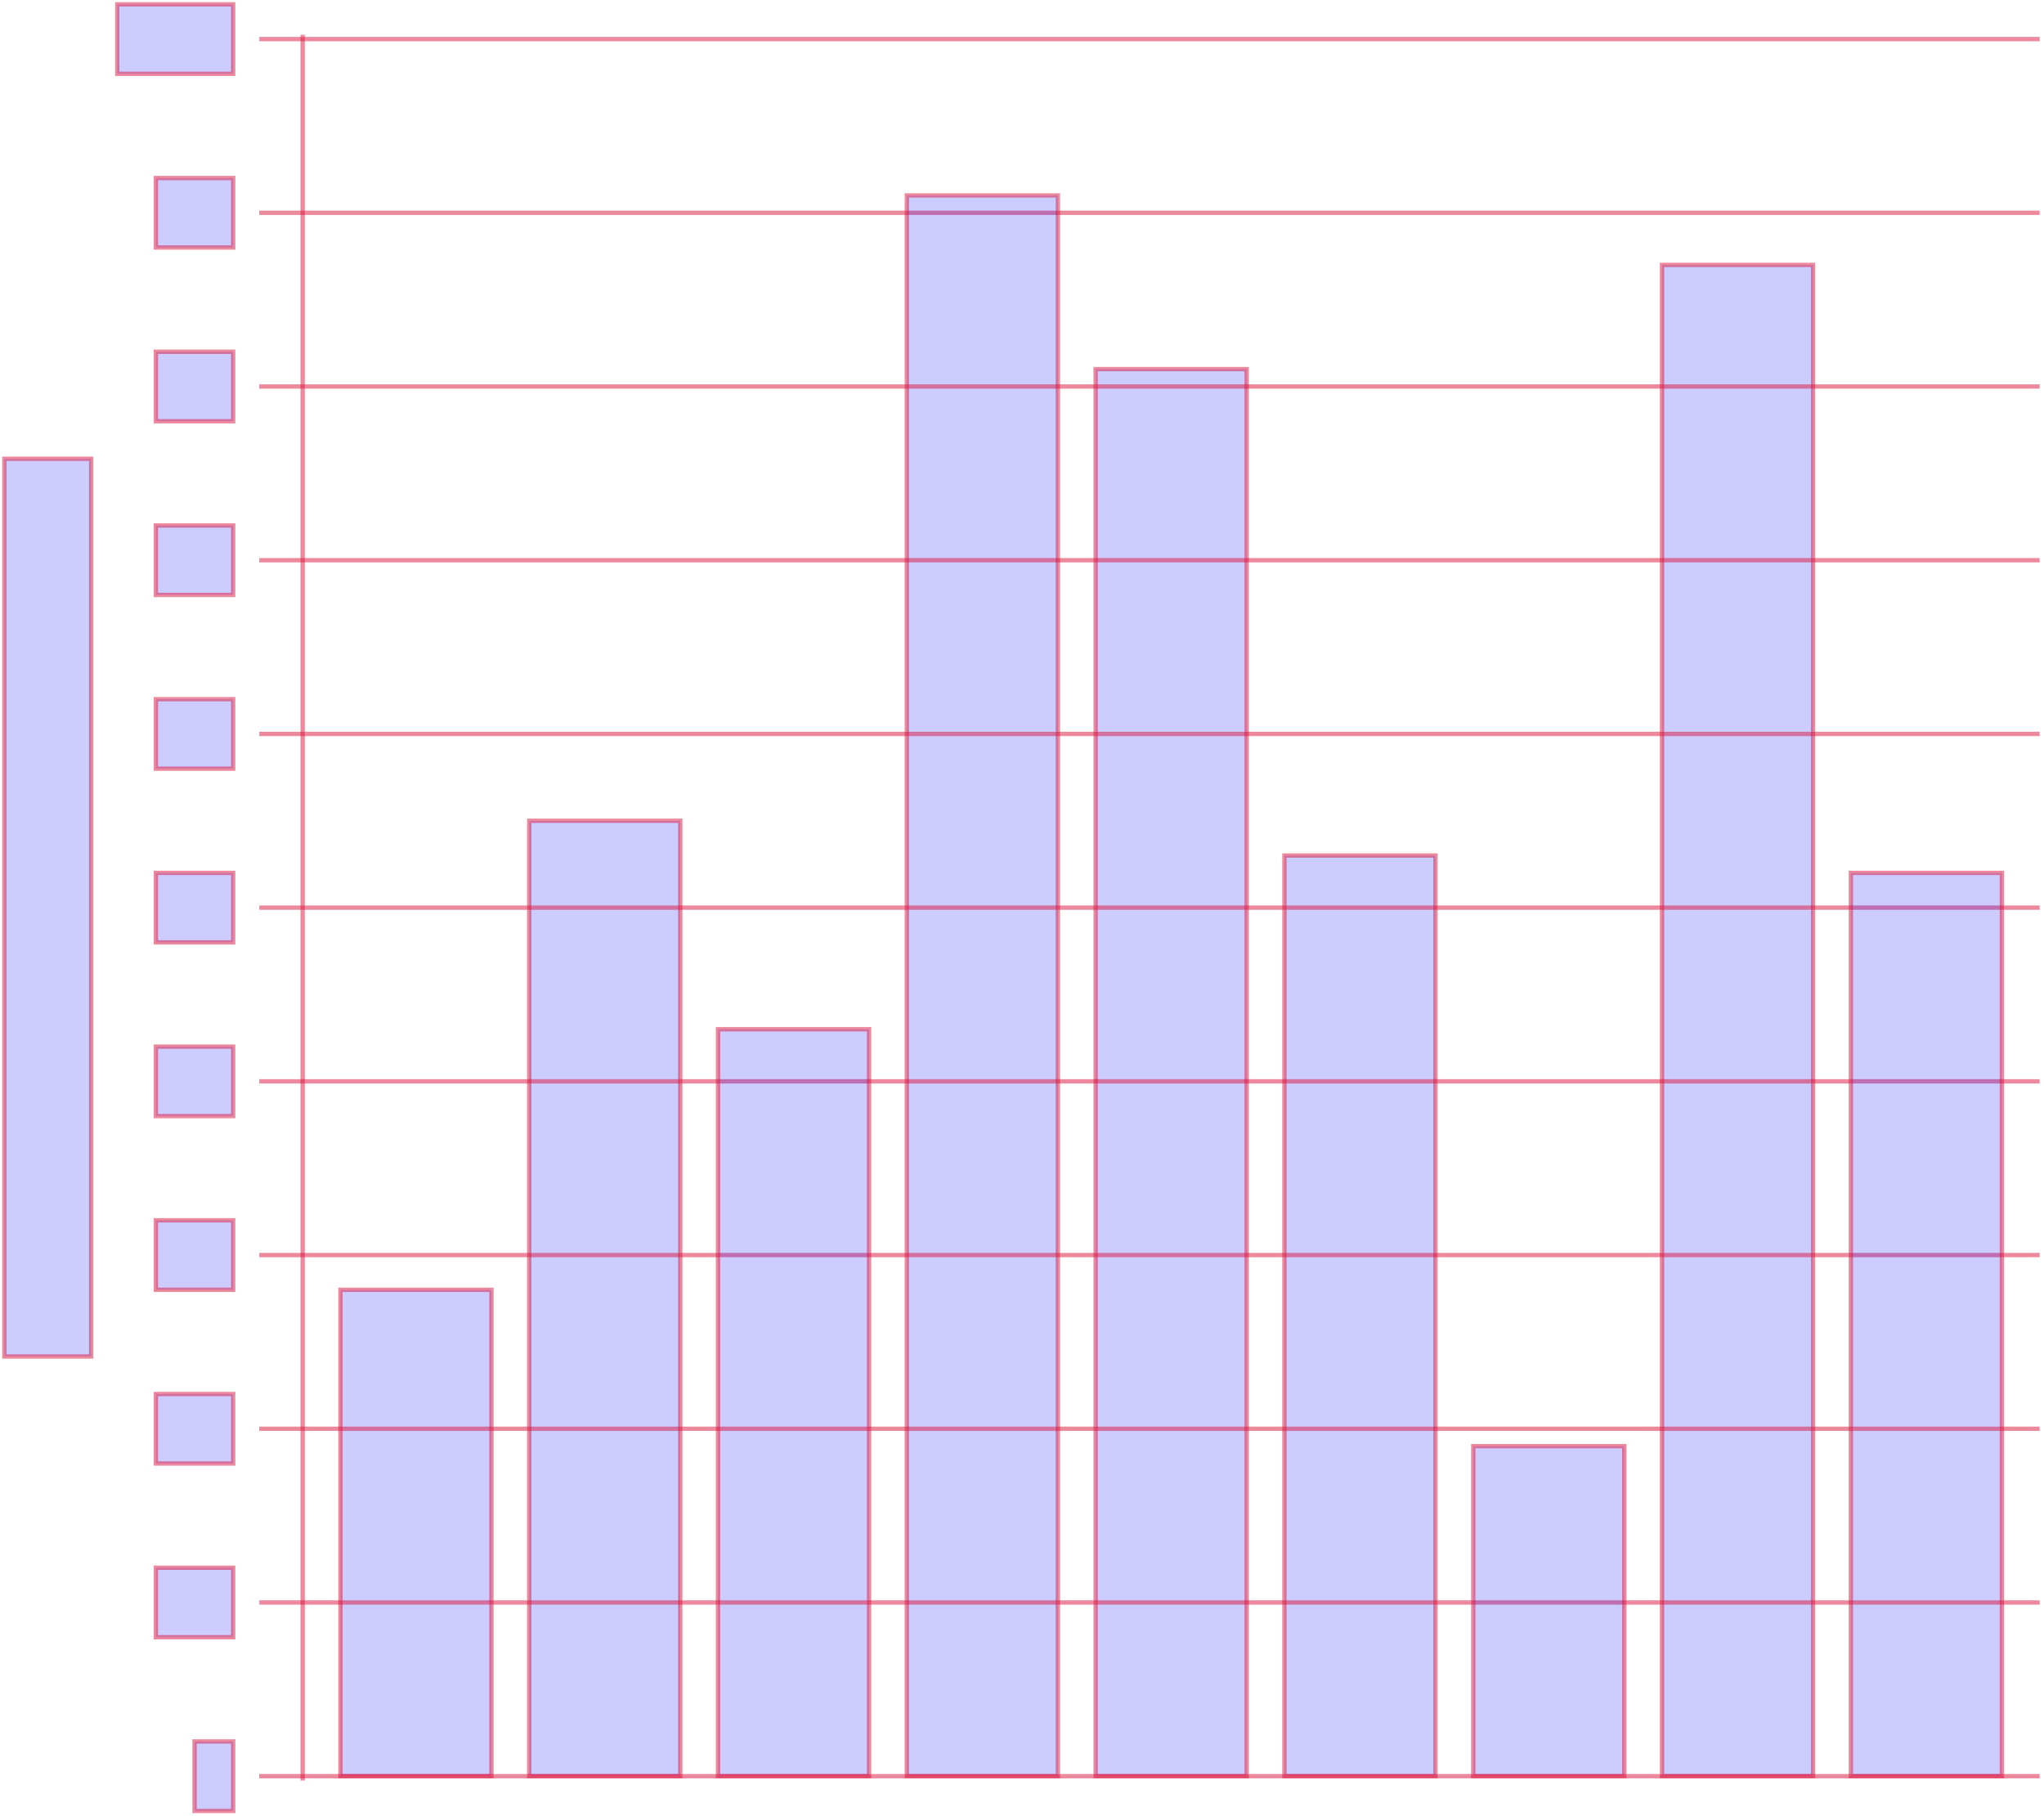
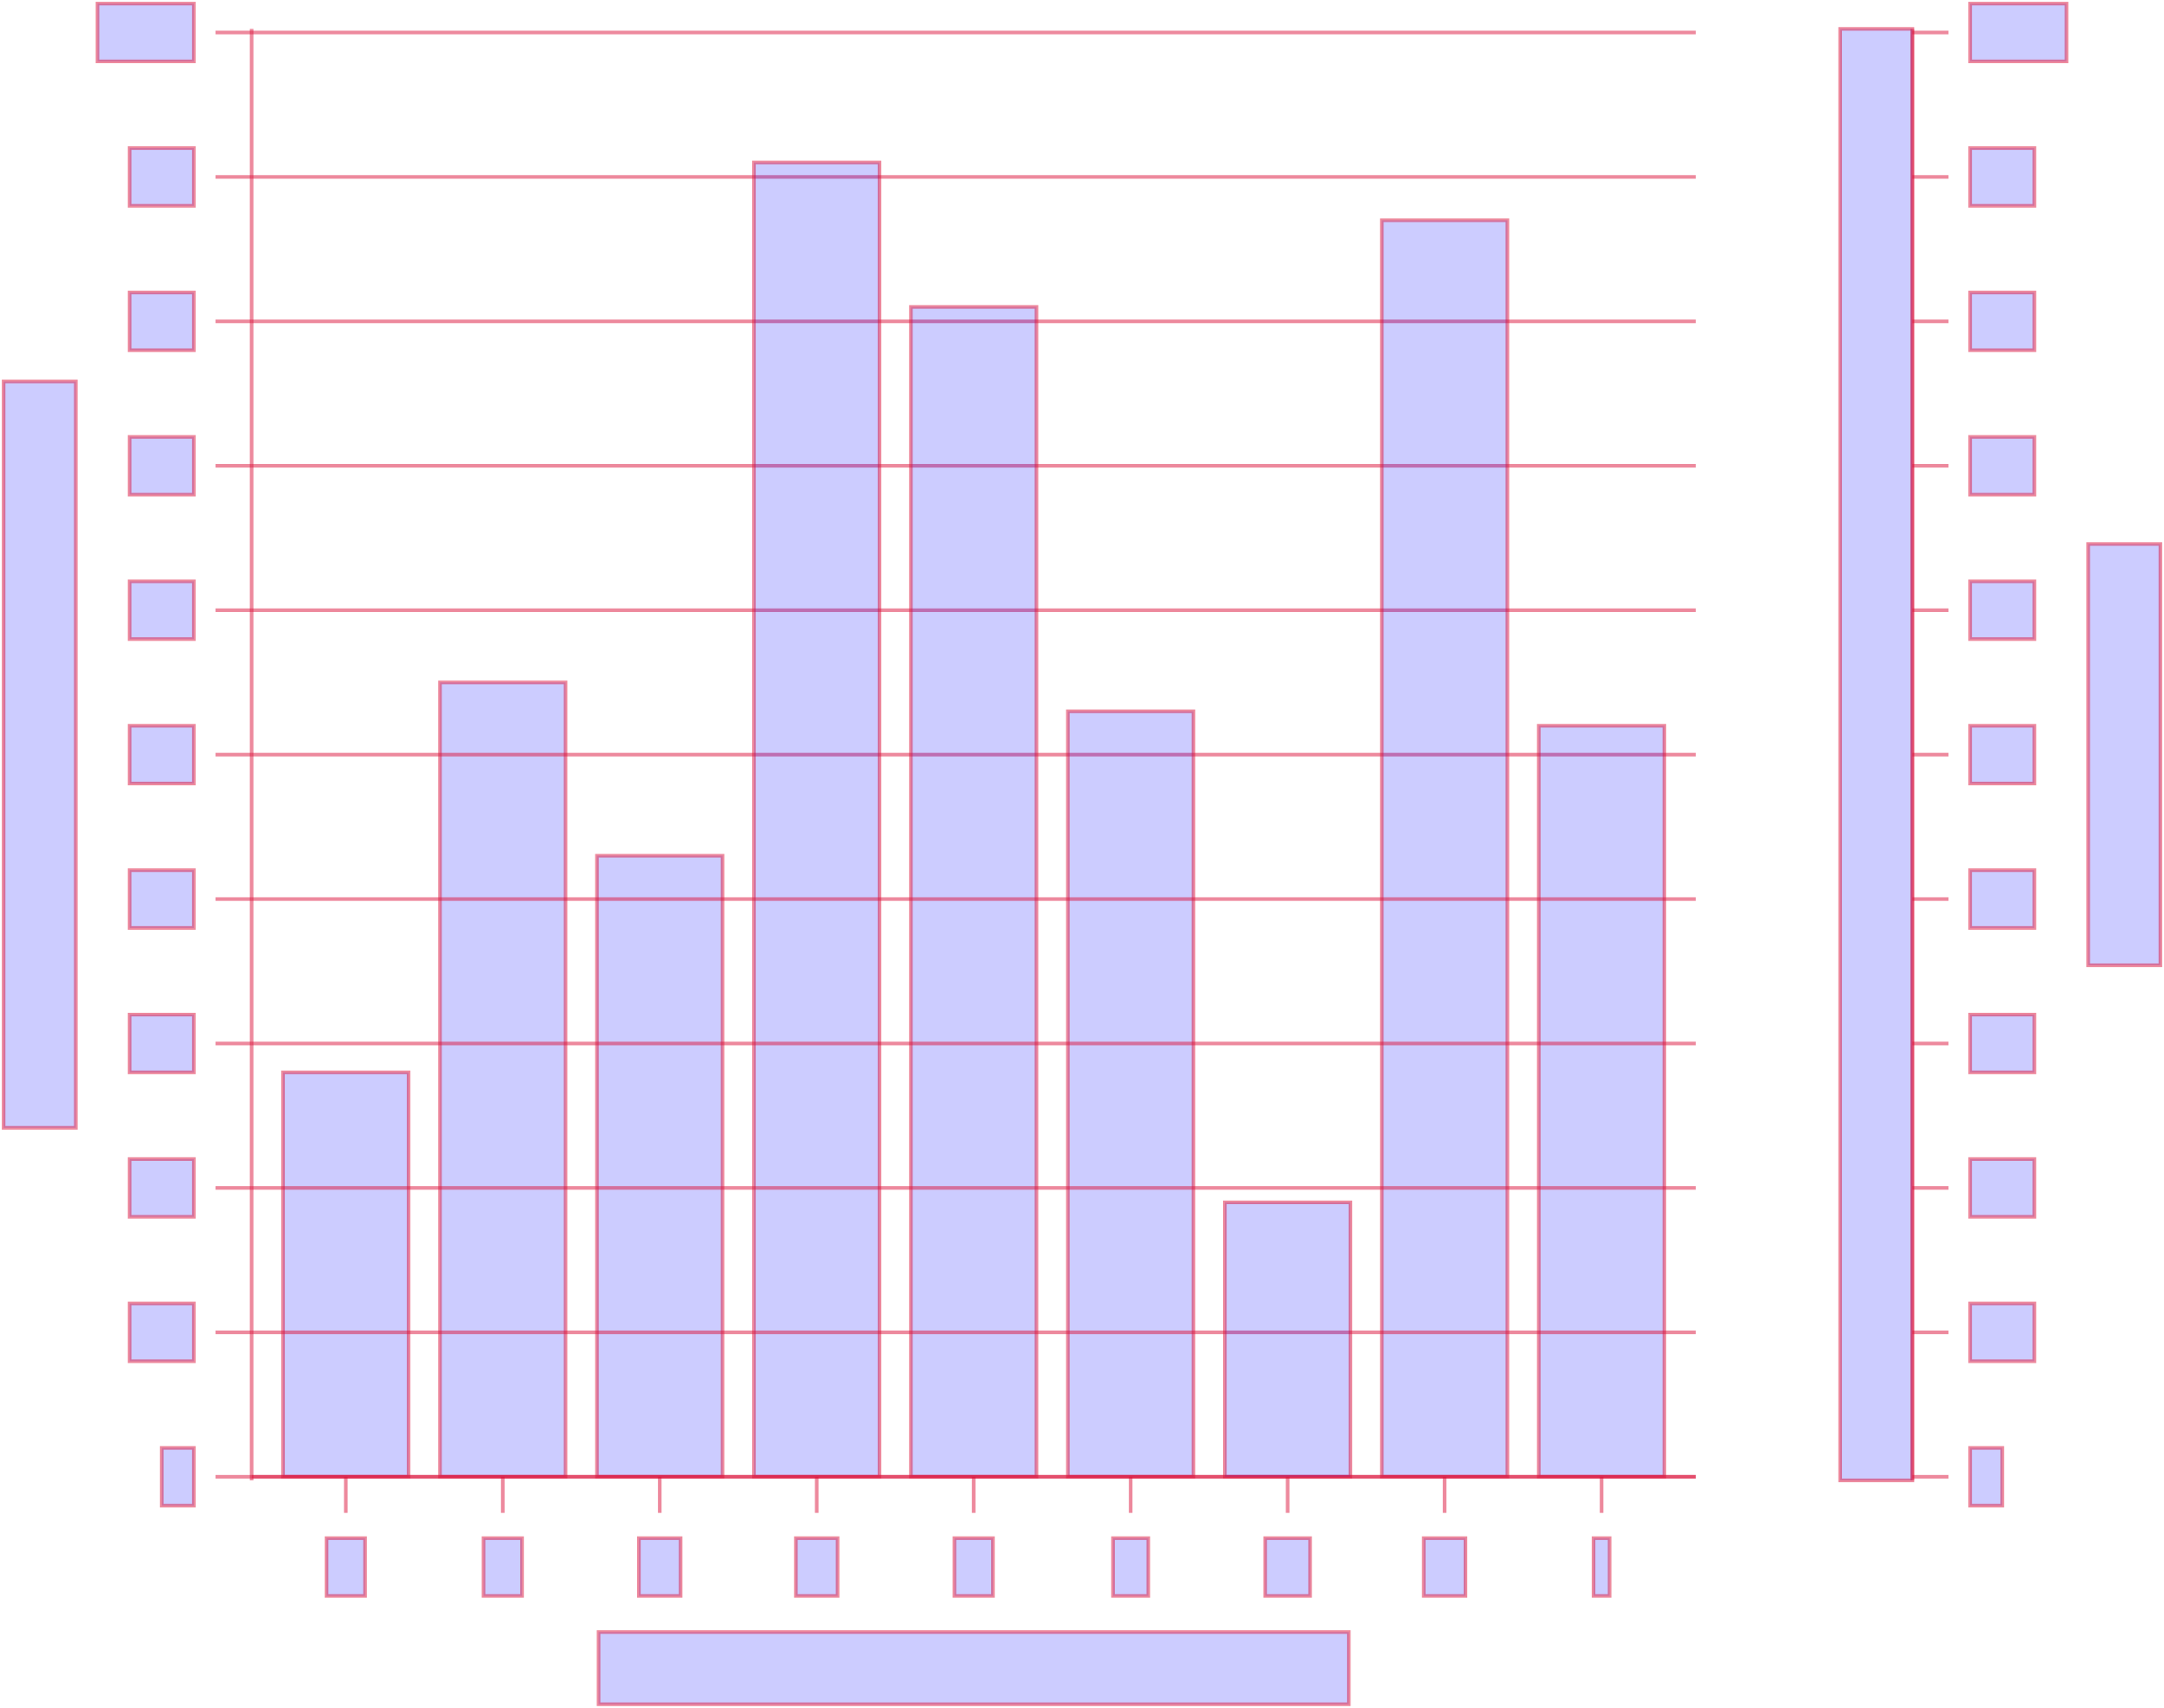
- <svg xmlns="http://www.w3.org/2000/svg" preserveAspectRatio="xMidYMid meet" viewBox="25.152 55.5 235.348 209">
+ <svg xmlns="http://www.w3.org/2000/svg" preserveAspectRatio="xMidYMid meet" viewBox="25.152 55.5 299.695 236.5">
+   <path d="M 60.0 100.0 L 55.0 100.0" fill="blue" fill-opacity="0.2" stroke="crimson" stroke-width="0.5" stroke-opacity="0.5" />
+   <path fill-rule="evenodd" d="M 43.102 116.0 L 43.102 124.0 L 52.0 124.0 L 52.0 116.0 L 43.102 116.0 Z " fill="blue" fill-opacity="0.2" stroke="crimson" stroke-width="0.5" stroke-opacity="0.5" />
+   <path fill-rule="evenodd" d="M 43.102 76.0 L 43.102 84.0 L 52.0 84.0 L 52.0 76.0 L 43.102 76.0 Z " fill="blue" fill-opacity="0.2" stroke="crimson" stroke-width="0.5" stroke-opacity="0.5" />
  <path fill-rule="evenodd" d="M 43.102 96.0 L 43.102 104.0 L 52.0 104.0 L 52.0 96.0 L 43.102 96.0 Z " fill="blue" fill-opacity="0.2" stroke="crimson" stroke-width="0.5" stroke-opacity="0.5" />
-   <path fill-rule="evenodd" d="M 43.102 76.0 L 43.102 84.0 L 52.0 84.0 L 52.0 76.0 L 43.102 76.0 Z " fill="blue" fill-opacity="0.2" stroke="crimson" stroke-width="0.5" stroke-opacity="0.5" />
  <path fill-rule="evenodd" d="M 38.652 56.0 L 38.652 64.0 L 52.0 64.0 L 52.0 56.0 L 38.652 56.0 Z " fill="blue" fill-opacity="0.2" stroke="crimson" stroke-width="0.5" stroke-opacity="0.5" />
-   <path d="M 60.0 100.0 L 55.0 100.0" fill="blue" fill-opacity="0.2" stroke="crimson" stroke-width="0.5" stroke-opacity="0.5" />
+   <path fill-rule="evenodd" d="M 25.652 108.323 L 25.652 211.677 L 35.652 211.677 L 35.652 108.323 L 25.652 108.323 Z " fill="blue" fill-opacity="0.2" stroke="crimson" stroke-width="0.5" stroke-opacity="0.5" />
+   <path d="M 60.0 80.0 L 260.0 80.0" fill="blue" fill-opacity="0.2" stroke="crimson" stroke-width="0.5" stroke-opacity="0.5" />
+   <path d="M 60.0 100.0 L 260.0 100.0" fill="blue" fill-opacity="0.2" stroke="crimson" stroke-width="0.5" stroke-opacity="0.5" />
+   <path d="M 60.0 60.0 L 260.0 60.0" fill="blue" fill-opacity="0.2" stroke="crimson" stroke-width="0.5" stroke-opacity="0.5" />
+   <path d="M 60.0 260.5 L 60.0 59.5" fill="blue" fill-opacity="0.2" stroke="crimson" stroke-width="0.5" stroke-opacity="0.5" />
+   <path d="M 60.0 60.0 L 55.0 60.0" fill="blue" fill-opacity="0.2" stroke="crimson" stroke-width="0.5" stroke-opacity="0.5" />
  <path d="M 60.0 80.0 L 55.0 80.0" fill="blue" fill-opacity="0.2" stroke="crimson" stroke-width="0.5" stroke-opacity="0.5" />
-   <path d="M 60.0 60.0 L 55.0 60.0" fill="blue" fill-opacity="0.2" stroke="crimson" stroke-width="0.5" stroke-opacity="0.5" />
-   <path fill-rule="evenodd" d="M 43.102 136.0 L 43.102 144.0 L 52.0 144.0 L 52.0 136.0 L 43.102 136.0 Z " fill="blue" fill-opacity="0.2" stroke="crimson" stroke-width="0.5" stroke-opacity="0.5" />
-   <path fill-rule="evenodd" d="M 43.102 116.0 L 43.102 124.0 L 52.0 124.0 L 52.0 116.0 L 43.102 116.0 Z " fill="blue" fill-opacity="0.2" stroke="crimson" stroke-width="0.5" stroke-opacity="0.5" />
-   <path fill-rule="evenodd" d="M 25.652 108.323 L 25.652 211.677 L 35.652 211.677 L 35.652 108.323 L 25.652 108.323 Z " fill="blue" fill-opacity="0.2" stroke="crimson" stroke-width="0.5" stroke-opacity="0.5" />
+   <path d="M 60.0 160.0 L 55.0 160.0" fill="blue" fill-opacity="0.2" stroke="crimson" stroke-width="0.5" stroke-opacity="0.5" />
  <path d="M 60.0 140.0 L 55.0 140.0" fill="blue" fill-opacity="0.2" stroke="crimson" stroke-width="0.5" stroke-opacity="0.5" />
  <path d="M 60.0 120.0 L 55.0 120.0" fill="blue" fill-opacity="0.2" stroke="crimson" stroke-width="0.5" stroke-opacity="0.5" />
-   <path d="M 60.0 80.0 L 260.0 80.0" fill="blue" fill-opacity="0.2" stroke="crimson" stroke-width="0.5" stroke-opacity="0.5" />
-   <path d="M 60.0 60.0 L 260.0 60.0" fill="blue" fill-opacity="0.2" stroke="crimson" stroke-width="0.5" stroke-opacity="0.5" />
-   <path d="M 60.0 260.5 L 60.0 59.5" fill="blue" fill-opacity="0.2" stroke="crimson" stroke-width="0.5" stroke-opacity="0.5" />
+   <path fill-rule="evenodd" d="M 43.102 176.0 L 43.102 184.0 L 52.0 184.0 L 52.0 176.0 L 43.102 176.0 Z " fill="blue" fill-opacity="0.2" stroke="crimson" stroke-width="0.5" stroke-opacity="0.5" />
+   <path fill-rule="evenodd" d="M 43.102 156.0 L 43.102 164.0 L 52.0 164.0 L 52.0 156.0 L 43.102 156.0 Z " fill="blue" fill-opacity="0.2" stroke="crimson" stroke-width="0.5" stroke-opacity="0.5" />
+   <path fill-rule="evenodd" d="M 43.102 136.0 L 43.102 144.0 L 52.0 144.0 L 52.0 136.0 L 43.102 136.0 Z " fill="blue" fill-opacity="0.2" stroke="crimson" stroke-width="0.5" stroke-opacity="0.5" />
+   <path fill-rule="evenodd" d="M 107.826 174.0 L 107.826 260.0 L 125.217 260.0 L 125.217 174.0 L 107.826 174.0 Z " fill="blue" fill-opacity="0.2" stroke="crimson" stroke-width="0.5" stroke-opacity="0.5" />
+   <path fill-rule="evenodd" d="M 86.087 150.0 L 86.087 260.0 L 103.478 260.0 L 103.478 150.0 L 86.087 150.0 Z " fill="blue" fill-opacity="0.2" stroke="crimson" stroke-width="0.5" stroke-opacity="0.5" />
+   <path d="M 60.0 160.0 L 260.0 160.0" fill="blue" fill-opacity="0.2" stroke="crimson" stroke-width="0.5" stroke-opacity="0.5" />
+   <path d="M 60.0 140.0 L 260.0 140.0" fill="blue" fill-opacity="0.2" stroke="crimson" stroke-width="0.5" stroke-opacity="0.5" />
+   <path d="M 60.0 120.0 L 260.0 120.0" fill="blue" fill-opacity="0.2" stroke="crimson" stroke-width="0.5" stroke-opacity="0.5" />
+   <path d="M 290.0 60.0 L 295.0 60.0" fill="blue" fill-opacity="0.2" stroke="crimson" stroke-width="0.5" stroke-opacity="0.5" />
+   <path d="M 290.0 260.5 L 290.0 59.5" fill="blue" fill-opacity="0.2" stroke="crimson" stroke-width="0.5" stroke-opacity="0.5" />
+   <path fill-rule="evenodd" d="M 280.0 59.5 L 280.0 260.5 L 290.0 260.5 L 290.0 59.5 L 280.0 59.5 Z " fill="blue" fill-opacity="0.2" stroke="crimson" stroke-width="0.5" stroke-opacity="0.5" />
  <path fill-rule="evenodd" d="M 216.522 86.0 L 216.522 260.0 L 233.913 260.0 L 233.913 86.0 L 216.522 86.0 Z " fill="blue" fill-opacity="0.2" stroke="crimson" stroke-width="0.5" stroke-opacity="0.5" />
  <path fill-rule="evenodd" d="M 151.304 98.0 L 151.304 260.0 L 168.696 260.0 L 168.696 98.0 L 151.304 98.0 Z " fill="blue" fill-opacity="0.2" stroke="crimson" stroke-width="0.5" stroke-opacity="0.5" />
  <path fill-rule="evenodd" d="M 129.565 78.0 L 129.565 260.0 L 146.957 260.0 L 146.957 78.0 L 129.565 78.0 Z " fill="blue" fill-opacity="0.2" stroke="crimson" stroke-width="0.5" stroke-opacity="0.5" />
-   <path d="M 60.0 140.0 L 260.0 140.0" fill="blue" fill-opacity="0.2" stroke="crimson" stroke-width="0.5" stroke-opacity="0.5" />
-   <path d="M 60.0 120.0 L 260.0 120.0" fill="blue" fill-opacity="0.2" stroke="crimson" stroke-width="0.5" stroke-opacity="0.5" />
-   <path d="M 60.0 100.0 L 260.0 100.0" fill="blue" fill-opacity="0.2" stroke="crimson" stroke-width="0.5" stroke-opacity="0.5" />
+   <path fill-rule="evenodd" d="M 298.0 96.0 L 298.0 104.0 L 306.898 104.0 L 306.898 96.0 L 298.0 96.0 Z " fill="blue" fill-opacity="0.2" stroke="crimson" stroke-width="0.5" stroke-opacity="0.5" />
+   <path fill-rule="evenodd" d="M 298.0 76.0 L 298.0 84.0 L 306.898 84.0 L 306.898 76.0 L 298.0 76.0 Z " fill="blue" fill-opacity="0.2" stroke="crimson" stroke-width="0.5" stroke-opacity="0.5" />
+   <path fill-rule="evenodd" d="M 298.0 56.0 L 298.0 64.0 L 311.348 64.0 L 311.348 56.0 L 298.0 56.0 Z " fill="blue" fill-opacity="0.2" stroke="crimson" stroke-width="0.5" stroke-opacity="0.5" />
+   <path d="M 290.0 100.0 L 295.0 100.0" fill="blue" fill-opacity="0.2" stroke="crimson" stroke-width="0.5" stroke-opacity="0.5" />
+   <path d="M 290.0 80.0 L 295.0 80.0" fill="blue" fill-opacity="0.2" stroke="crimson" stroke-width="0.5" stroke-opacity="0.5" />
+   <path d="M 290.0 180.0 L 295.0 180.0" fill="blue" fill-opacity="0.2" stroke="crimson" stroke-width="0.5" stroke-opacity="0.5" />
+   <path d="M 290.0 160.0 L 295.0 160.0" fill="blue" fill-opacity="0.2" stroke="crimson" stroke-width="0.5" stroke-opacity="0.5" />
+   <path d="M 290.0 140.0 L 295.0 140.0" fill="blue" fill-opacity="0.2" stroke="crimson" stroke-width="0.5" stroke-opacity="0.5" />
+   <path d="M 290.0 120.0 L 295.0 120.0" fill="blue" fill-opacity="0.2" stroke="crimson" stroke-width="0.5" stroke-opacity="0.5" />
+   <path fill-rule="evenodd" d="M 238.261 156.0 L 238.261 260.0 L 255.652 260.0 L 255.652 156.0 L 238.261 156.0 Z " fill="blue" fill-opacity="0.2" stroke="crimson" stroke-width="0.5" stroke-opacity="0.5" />
  <path fill-rule="evenodd" d="M 173.043 154.0 L 173.043 260.0 L 190.435 260.0 L 190.435 154.0 L 173.043 154.0 Z " fill="blue" fill-opacity="0.2" stroke="crimson" stroke-width="0.5" stroke-opacity="0.5" />
-   <path fill-rule="evenodd" d="M 86.087 150.0 L 86.087 260.0 L 103.478 260.0 L 103.478 150.0 L 86.087 150.0 Z " fill="blue" fill-opacity="0.2" stroke="crimson" stroke-width="0.5" stroke-opacity="0.5" />
-   <path fill-rule="evenodd" d="M 43.102 196.0 L 43.102 204.0 L 52.0 204.0 L 52.0 196.0 L 43.102 196.0 Z " fill="blue" fill-opacity="0.2" stroke="crimson" stroke-width="0.5" stroke-opacity="0.5" />
-   <path fill-rule="evenodd" d="M 43.102 176.0 L 43.102 184.0 L 52.0 184.0 L 52.0 176.0 L 43.102 176.0 Z " fill="blue" fill-opacity="0.2" stroke="crimson" stroke-width="0.5" stroke-opacity="0.5" />
-   <path fill-rule="evenodd" d="M 43.102 156.0 L 43.102 164.0 L 52.0 164.0 L 52.0 156.0 L 43.102 156.0 Z " fill="blue" fill-opacity="0.2" stroke="crimson" stroke-width="0.5" stroke-opacity="0.5" />
+   <path fill-rule="evenodd" d="M 314.348 130.83 L 314.348 189.17 L 324.348 189.17 L 324.348 130.83 L 314.348 130.83 Z " fill="blue" fill-opacity="0.2" stroke="crimson" stroke-width="0.5" stroke-opacity="0.5" />
+   <path fill-rule="evenodd" d="M 298.0 176.0 L 298.0 184.0 L 306.898 184.0 L 306.898 176.0 L 298.0 176.0 Z " fill="blue" fill-opacity="0.2" stroke="crimson" stroke-width="0.5" stroke-opacity="0.5" />
+   <path fill-rule="evenodd" d="M 298.0 156.0 L 298.0 164.0 L 306.898 164.0 L 306.898 156.0 L 298.0 156.0 Z " fill="blue" fill-opacity="0.2" stroke="crimson" stroke-width="0.5" stroke-opacity="0.5" />
+   <path fill-rule="evenodd" d="M 298.0 136.0 L 298.0 144.0 L 306.898 144.0 L 306.898 136.0 L 298.0 136.0 Z " fill="blue" fill-opacity="0.2" stroke="crimson" stroke-width="0.5" stroke-opacity="0.5" />
+   <path fill-rule="evenodd" d="M 298.0 116.0 L 298.0 124.0 L 306.898 124.0 L 306.898 116.0 L 298.0 116.0 Z " fill="blue" fill-opacity="0.2" stroke="crimson" stroke-width="0.5" stroke-opacity="0.5" />
+   <path d="M 60.0 220.0 L 55.0 220.0" fill="blue" fill-opacity="0.2" stroke="crimson" stroke-width="0.5" stroke-opacity="0.5" />
  <path d="M 60.0 200.0 L 55.0 200.0" fill="blue" fill-opacity="0.2" stroke="crimson" stroke-width="0.5" stroke-opacity="0.5" />
  <path d="M 60.0 180.0 L 55.0 180.0" fill="blue" fill-opacity="0.2" stroke="crimson" stroke-width="0.5" stroke-opacity="0.5" />
-   <path d="M 60.0 160.0 L 55.0 160.0" fill="blue" fill-opacity="0.2" stroke="crimson" stroke-width="0.5" stroke-opacity="0.5" />
-   <path fill-rule="evenodd" d="M 47.551 256.0 L 47.551 264.0 L 52.0 264.0 L 52.0 256.0 L 47.551 256.0 Z " fill="blue" fill-opacity="0.2" stroke="crimson" stroke-width="0.5" stroke-opacity="0.5" />
  <path fill-rule="evenodd" d="M 43.102 236.0 L 43.102 244.0 L 52.0 244.0 L 52.0 236.0 L 43.102 236.0 Z " fill="blue" fill-opacity="0.2" stroke="crimson" stroke-width="0.5" stroke-opacity="0.5" />
+   <path fill-rule="evenodd" d="M 43.102 196.0 L 43.102 204.0 L 52.0 204.0 L 52.0 196.0 L 43.102 196.0 Z " fill="blue" fill-opacity="0.2" stroke="crimson" stroke-width="0.5" stroke-opacity="0.5" />
  <path fill-rule="evenodd" d="M 43.102 216.0 L 43.102 224.0 L 52.0 224.0 L 52.0 216.0 L 43.102 216.0 Z " fill="blue" fill-opacity="0.2" stroke="crimson" stroke-width="0.5" stroke-opacity="0.5" />
-   <path d="M 60.0 260.0 L 55.0 260.0" fill="blue" fill-opacity="0.2" stroke="crimson" stroke-width="0.5" stroke-opacity="0.5" />
-   <path d="M 60.0 240.0 L 55.0 240.0" fill="blue" fill-opacity="0.2" stroke="crimson" stroke-width="0.5" stroke-opacity="0.5" />
+   <path fill-rule="evenodd" d="M 64.348 204.0 L 64.348 260.0 L 81.739 260.0 L 81.739 204.0 L 64.348 204.0 Z " fill="blue" fill-opacity="0.2" stroke="crimson" stroke-width="0.5" stroke-opacity="0.5" />
+   <path d="M 60.0 220.0 L 260.0 220.0" fill="blue" fill-opacity="0.2" stroke="crimson" stroke-width="0.5" stroke-opacity="0.5" />
  <path d="M 60.0 200.0 L 260.0 200.0" fill="blue" fill-opacity="0.2" stroke="crimson" stroke-width="0.5" stroke-opacity="0.5" />
  <path d="M 60.0 180.0 L 260.0 180.0" fill="blue" fill-opacity="0.2" stroke="crimson" stroke-width="0.5" stroke-opacity="0.5" />
-   <path d="M 60.0 160.0 L 260.0 160.0" fill="blue" fill-opacity="0.2" stroke="crimson" stroke-width="0.5" stroke-opacity="0.5" />
-   <path fill-rule="evenodd" d="M 238.261 156.0 L 238.261 260.0 L 255.652 260.0 L 255.652 156.0 L 238.261 156.0 Z " fill="blue" fill-opacity="0.2" stroke="crimson" stroke-width="0.5" stroke-opacity="0.5" />
-   <path fill-rule="evenodd" d="M 107.826 174.0 L 107.826 260.0 L 125.217 260.0 L 125.217 174.0 L 107.826 174.0 Z " fill="blue" fill-opacity="0.2" stroke="crimson" stroke-width="0.5" stroke-opacity="0.5" />
-   <path fill-rule="evenodd" d="M 64.348 204.0 L 64.348 260.0 L 81.739 260.0 L 81.739 204.0 L 64.348 204.0 Z " fill="blue" fill-opacity="0.2" stroke="crimson" stroke-width="0.5" stroke-opacity="0.5" />
+   <path d="M 60.0 240.0 L 55.0 240.0" fill="blue" fill-opacity="0.2" stroke="crimson" stroke-width="0.5" stroke-opacity="0.5" />
+   <path fill-rule="evenodd" d="M 70.376 268.5 L 70.376 276.5 L 75.711 276.5 L 75.711 268.5 L 70.376 268.5 Z " fill="blue" fill-opacity="0.2" stroke="crimson" stroke-width="0.5" stroke-opacity="0.5" />
+   <path d="M 60.0 260.0 L 260.0 260.0" fill="blue" fill-opacity="0.2" stroke="crimson" stroke-width="0.5" stroke-opacity="0.5" />
  <path d="M 60.0 240.0 L 260.0 240.0" fill="blue" fill-opacity="0.2" stroke="crimson" stroke-width="0.5" stroke-opacity="0.5" />
-   <path d="M 60.0 220.0 L 260.0 220.0" fill="blue" fill-opacity="0.2" stroke="crimson" stroke-width="0.5" stroke-opacity="0.5" />
-   <path d="M 60.0 220.0 L 55.0 220.0" fill="blue" fill-opacity="0.2" stroke="crimson" stroke-width="0.5" stroke-opacity="0.5" />
+   <path d="M 60.0 260.0 L 260.0 260.0" fill="blue" fill-opacity="0.2" stroke="crimson" stroke-width="0.5" stroke-opacity="0.5" />
+   <path d="M 60.0 260.0 L 55.0 260.0" fill="blue" fill-opacity="0.2" stroke="crimson" stroke-width="0.5" stroke-opacity="0.5" />
+   <path fill-rule="evenodd" d="M 47.551 256.0 L 47.551 264.0 L 52.0 264.0 L 52.0 256.0 L 47.551 256.0 Z " fill="blue" fill-opacity="0.2" stroke="crimson" stroke-width="0.5" stroke-opacity="0.5" />
+   <path fill-rule="evenodd" d="M 113.633 268.5 L 113.633 276.5 L 119.41 276.5 L 119.41 268.5 L 113.633 268.5 Z " fill="blue" fill-opacity="0.2" stroke="crimson" stroke-width="0.5" stroke-opacity="0.5" />
+   <path fill-rule="evenodd" d="M 108.049 281.5 L 108.049 291.5 L 211.951 291.5 L 211.951 281.5 L 108.049 281.5 Z " fill="blue" fill-opacity="0.2" stroke="crimson" stroke-width="0.5" stroke-opacity="0.5" />
+   <path d="M 94.783 260.0 L 94.783 265.0" fill="blue" fill-opacity="0.2" stroke="crimson" stroke-width="0.5" stroke-opacity="0.5" />
+   <path fill-rule="evenodd" d="M 92.115 268.5 L 92.115 276.5 L 97.451 276.5 L 97.451 268.5 L 92.115 268.5 Z " fill="blue" fill-opacity="0.2" stroke="crimson" stroke-width="0.5" stroke-opacity="0.5" />
+   <path d="M 73.043 260.0 L 73.043 265.0" fill="blue" fill-opacity="0.2" stroke="crimson" stroke-width="0.5" stroke-opacity="0.5" />
+   <path d="M 290.0 220.0 L 295.0 220.0" fill="blue" fill-opacity="0.2" stroke="crimson" stroke-width="0.5" stroke-opacity="0.5" />
+   <path d="M 290.0 200.0 L 295.0 200.0" fill="blue" fill-opacity="0.2" stroke="crimson" stroke-width="0.5" stroke-opacity="0.5" />
  <path fill-rule="evenodd" d="M 194.783 222.0 L 194.783 260.0 L 212.174 260.0 L 212.174 222.0 L 194.783 222.0 Z " fill="blue" fill-opacity="0.2" stroke="crimson" stroke-width="0.5" stroke-opacity="0.5" />
-   <path d="M 60.0 260.0 L 260.0 260.0" fill="blue" fill-opacity="0.2" stroke="crimson" stroke-width="0.5" stroke-opacity="0.5" />
+   <path d="M 181.739 260.0 L 181.739 265.0" fill="blue" fill-opacity="0.2" stroke="crimson" stroke-width="0.5" stroke-opacity="0.5" />
+   <path d="M 160.0 260.0 L 160.0 265.0" fill="blue" fill-opacity="0.2" stroke="crimson" stroke-width="0.5" stroke-opacity="0.5" />
+   <path d="M 116.522 260.0 L 116.522 265.0" fill="blue" fill-opacity="0.2" stroke="crimson" stroke-width="0.5" stroke-opacity="0.5" />
+   <path fill-rule="evenodd" d="M 298.0 236.0 L 298.0 244.0 L 306.898 244.0 L 306.898 236.0 L 298.0 236.0 Z " fill="blue" fill-opacity="0.2" stroke="crimson" stroke-width="0.5" stroke-opacity="0.5" />
+   <path fill-rule="evenodd" d="M 298.0 216.0 L 298.0 224.0 L 306.898 224.0 L 306.898 216.0 L 298.0 216.0 Z " fill="blue" fill-opacity="0.2" stroke="crimson" stroke-width="0.5" stroke-opacity="0.5" />
+   <path fill-rule="evenodd" d="M 298.0 196.0 L 298.0 204.0 L 306.898 204.0 L 306.898 196.0 L 298.0 196.0 Z " fill="blue" fill-opacity="0.2" stroke="crimson" stroke-width="0.5" stroke-opacity="0.5" />
+   <path fill-rule="evenodd" d="M 298.0 256.0 L 298.0 264.0 L 302.449 264.0 L 302.449 256.0 L 298.0 256.0 Z " fill="blue" fill-opacity="0.2" stroke="crimson" stroke-width="0.5" stroke-opacity="0.5" />
+   <path d="M 290.0 240.0 L 295.0 240.0" fill="blue" fill-opacity="0.2" stroke="crimson" stroke-width="0.5" stroke-opacity="0.5" />
+   <path d="M 203.478 260.0 L 203.478 265.0" fill="blue" fill-opacity="0.2" stroke="crimson" stroke-width="0.5" stroke-opacity="0.5" />
+   <path fill-rule="evenodd" d="M 200.367 268.5 L 200.367 276.5 L 206.59 276.5 L 206.59 268.5 L 200.367 268.5 Z " fill="blue" fill-opacity="0.2" stroke="crimson" stroke-width="0.5" stroke-opacity="0.5" />
+   <path fill-rule="evenodd" d="M 179.296 268.5 L 179.296 276.5 L 184.182 276.5 L 184.182 268.5 L 179.296 268.5 Z " fill="blue" fill-opacity="0.2" stroke="crimson" stroke-width="0.5" stroke-opacity="0.5" />
+   <path fill-rule="evenodd" d="M 157.332 268.5 L 157.332 276.5 L 162.668 276.5 L 162.668 268.5 L 157.332 268.5 Z " fill="blue" fill-opacity="0.2" stroke="crimson" stroke-width="0.5" stroke-opacity="0.5" />
+   <path d="M 138.261 260.0 L 138.261 265.0" fill="blue" fill-opacity="0.2" stroke="crimson" stroke-width="0.5" stroke-opacity="0.5" />
+   <path fill-rule="evenodd" d="M 135.372 268.5 L 135.372 276.5 L 141.15 276.5 L 141.15 268.5 L 135.372 268.5 Z " fill="blue" fill-opacity="0.2" stroke="crimson" stroke-width="0.5" stroke-opacity="0.5" />
+   <path d="M 290.0 260.0 L 295.0 260.0" fill="blue" fill-opacity="0.2" stroke="crimson" stroke-width="0.5" stroke-opacity="0.5" />
+   <path d="M 246.957 260.0 L 246.957 265.0" fill="blue" fill-opacity="0.2" stroke="crimson" stroke-width="0.5" stroke-opacity="0.5" />
+   <path fill-rule="evenodd" d="M 245.845 268.5 L 245.845 276.5 L 248.068 276.5 L 248.068 268.5 L 245.845 268.5 Z " fill="blue" fill-opacity="0.2" stroke="crimson" stroke-width="0.5" stroke-opacity="0.5" />
+   <path d="M 225.217 260.0 L 225.217 265.0" fill="blue" fill-opacity="0.2" stroke="crimson" stroke-width="0.5" stroke-opacity="0.5" />
+   <path fill-rule="evenodd" d="M 222.329 268.5 L 222.329 276.5 L 228.106 276.5 L 228.106 268.5 L 222.329 268.5 Z " fill="blue" fill-opacity="0.2" stroke="crimson" stroke-width="0.5" stroke-opacity="0.5" />
</svg>
